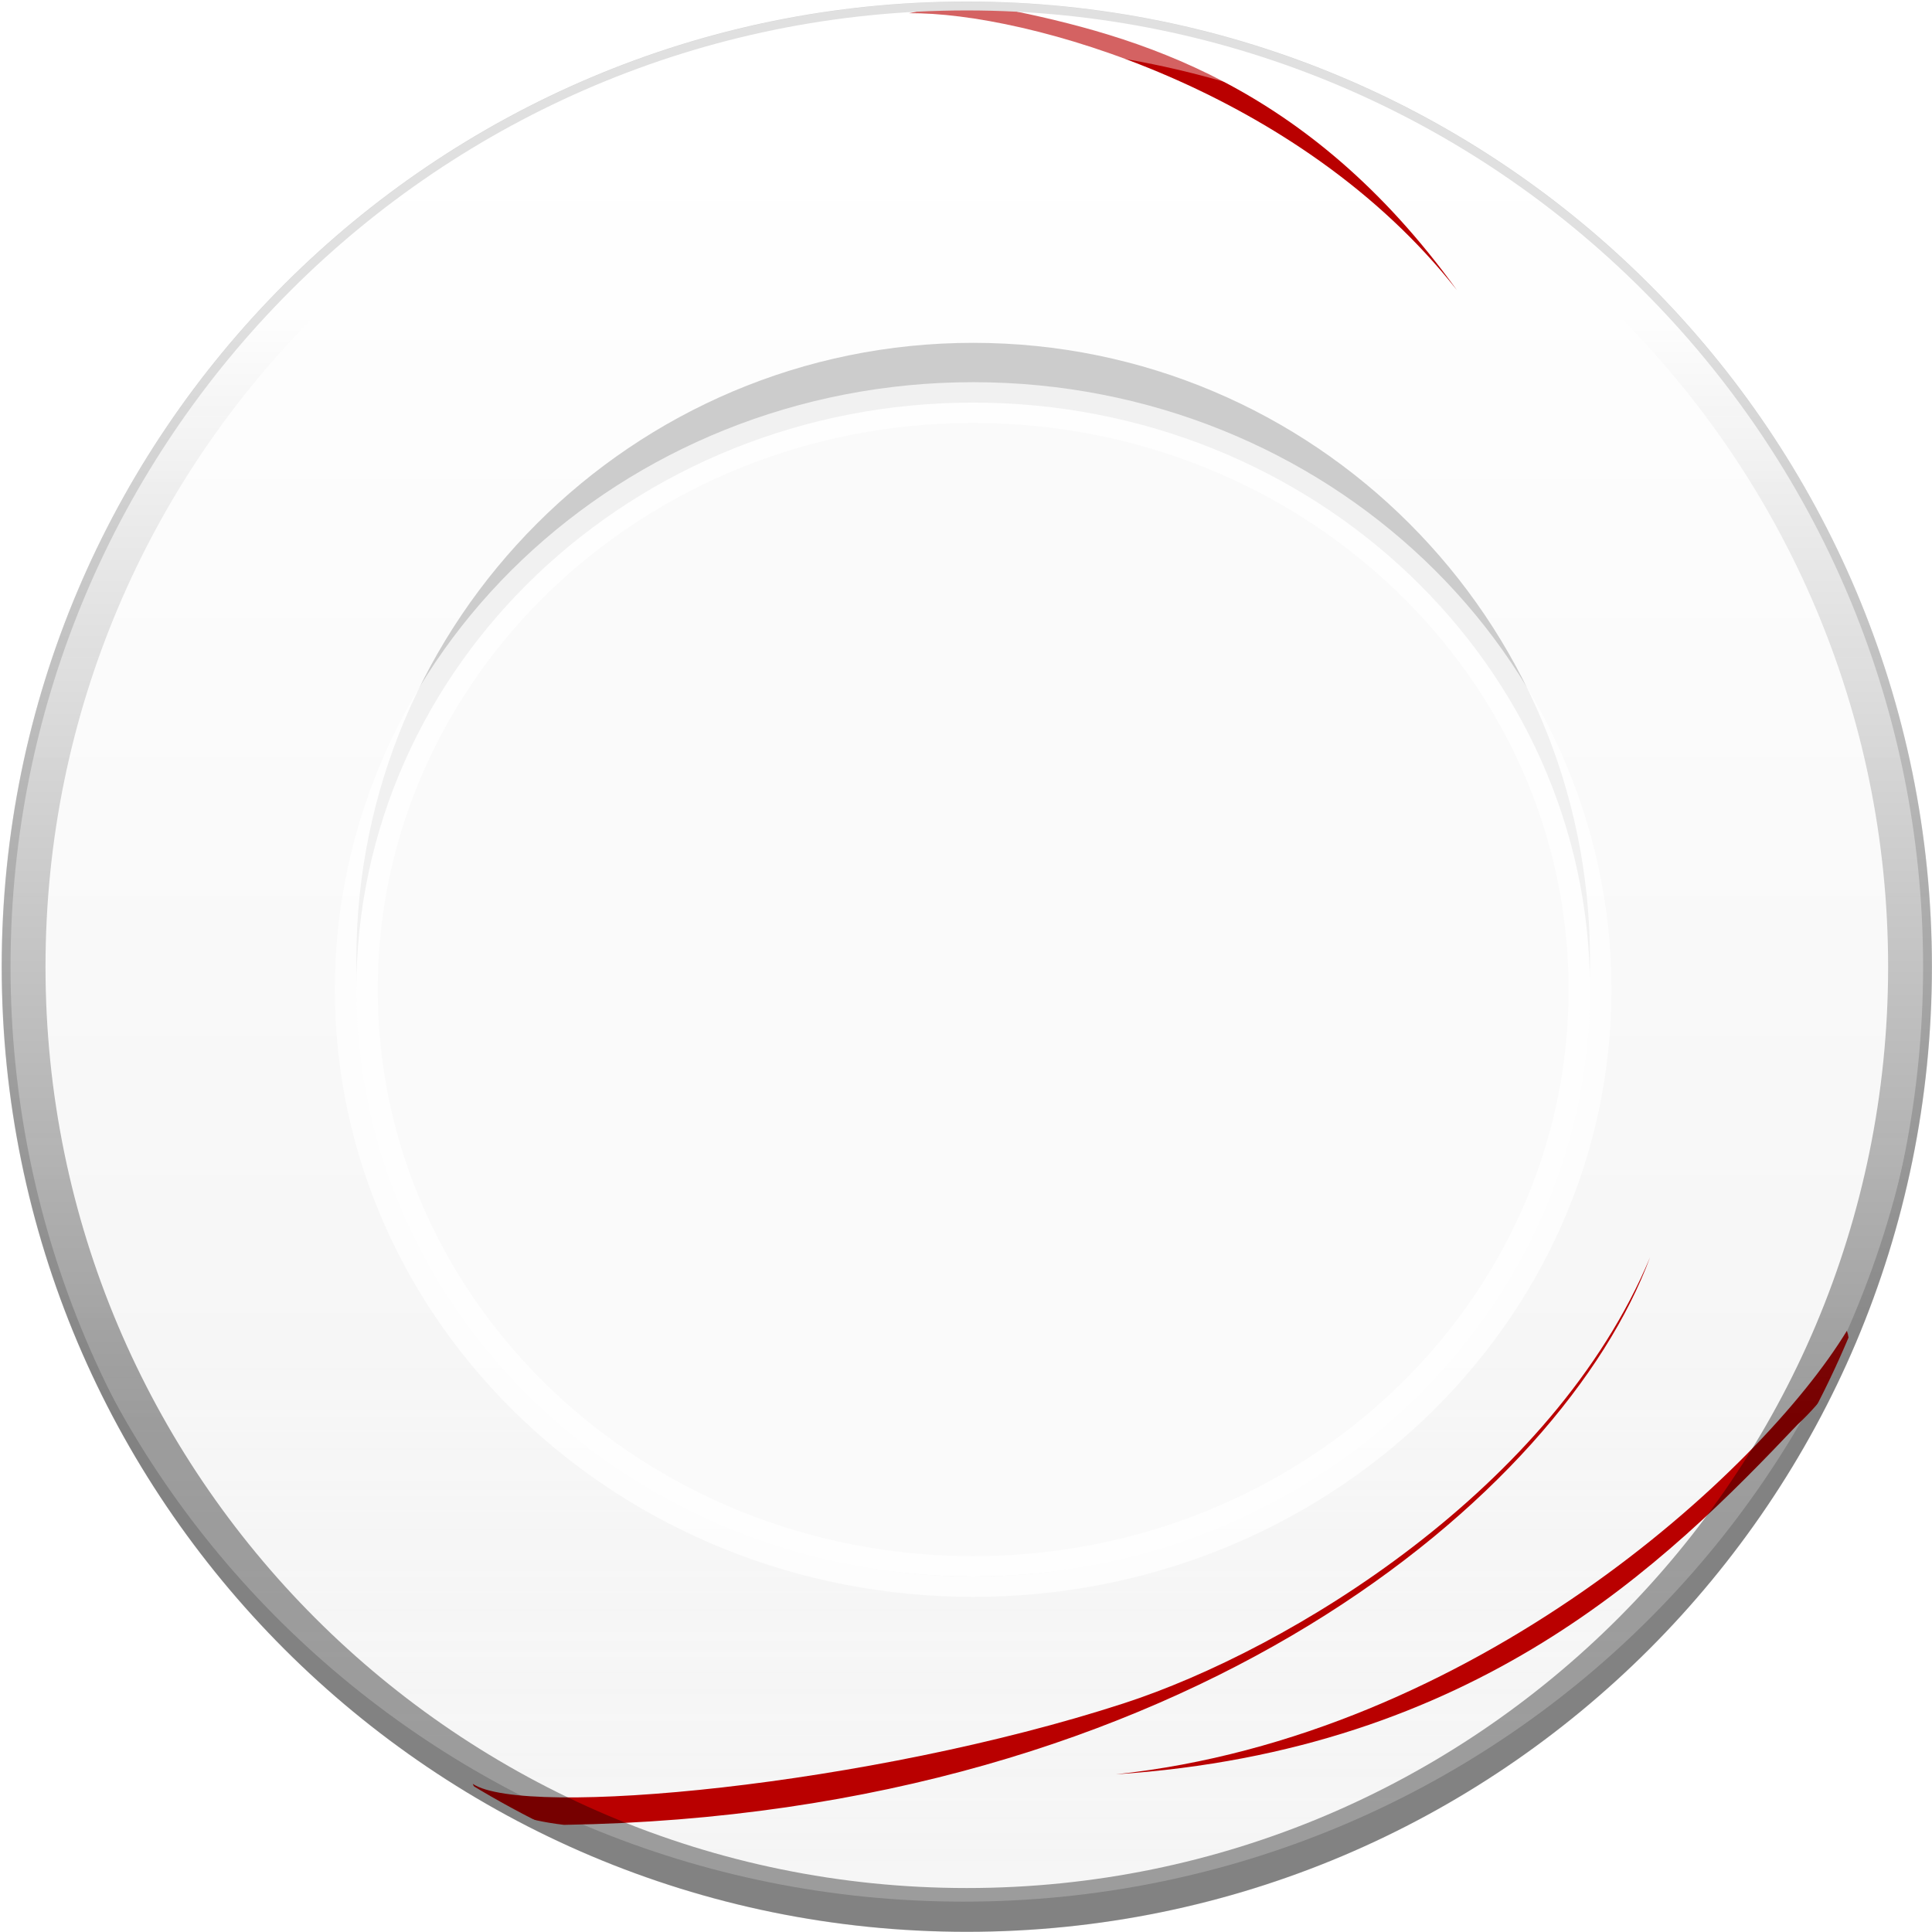
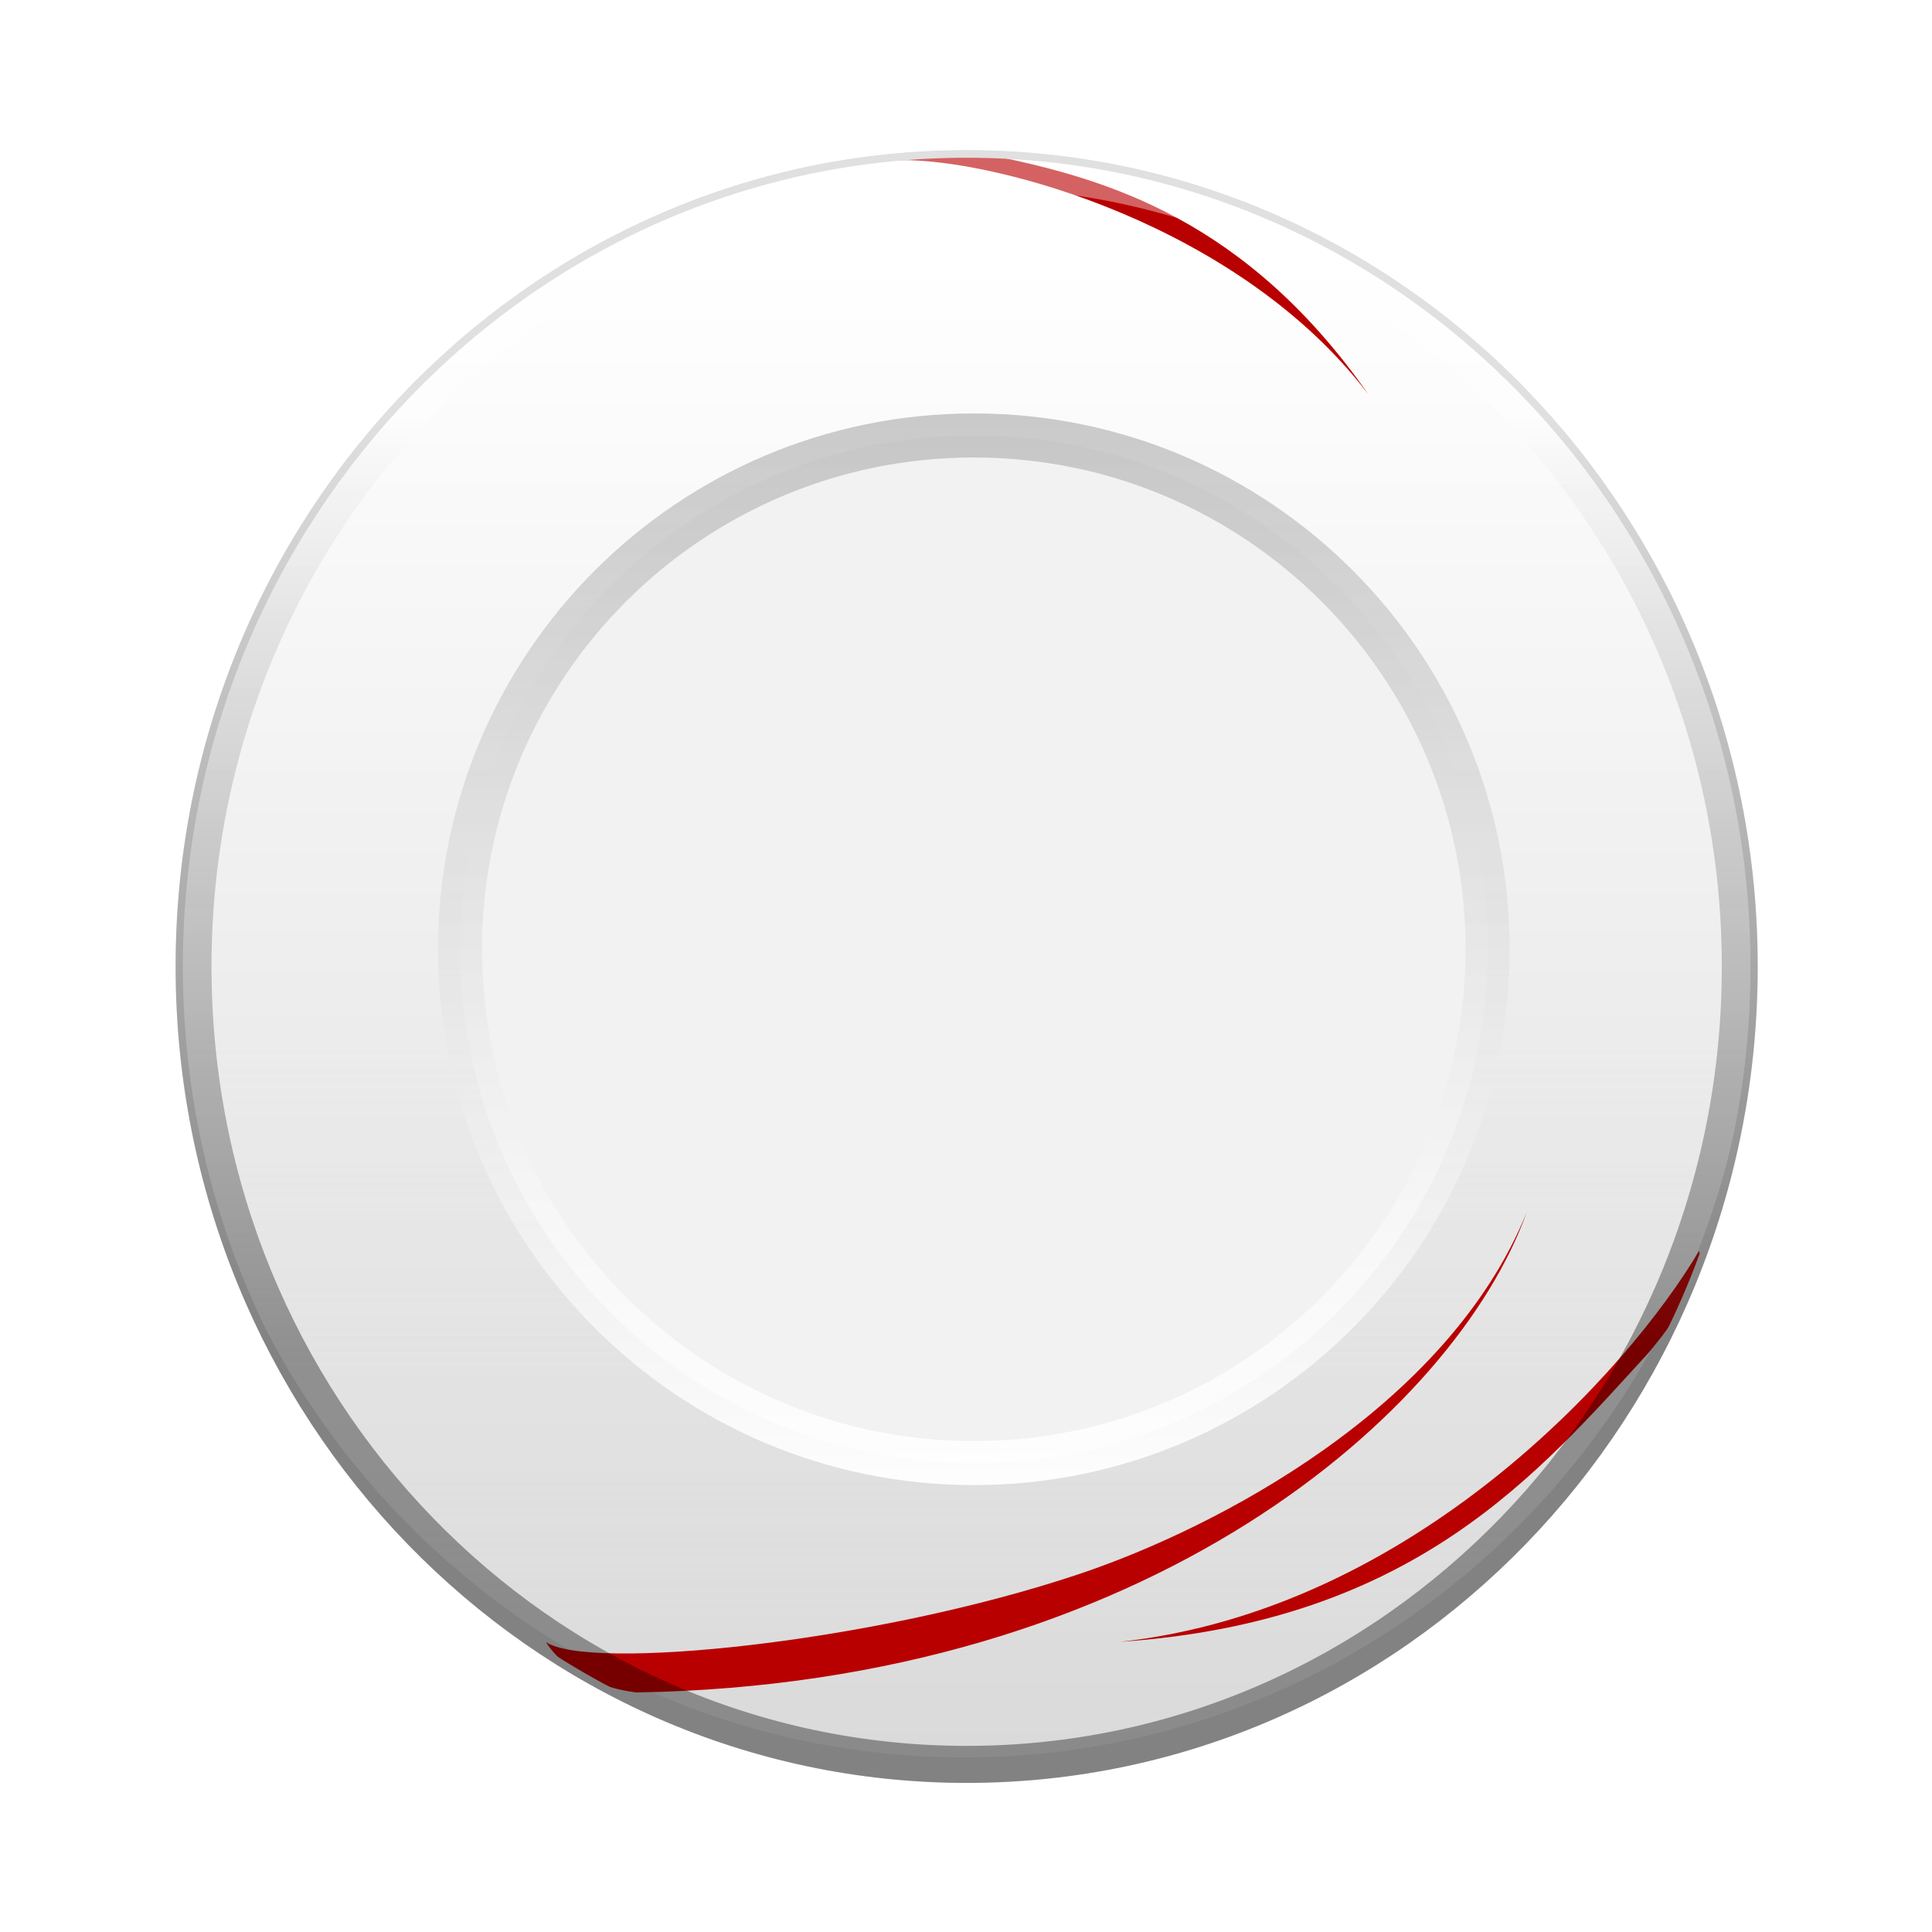
<svg xmlns="http://www.w3.org/2000/svg" xmlns:ns1="http://www.openswatchbook.org/uri/2009/osb" xmlns:xlink="http://www.w3.org/1999/xlink" width="433.792" height="433.774" id="svg2" version="1.1">
  <defs id="defs4">
+     <linearGradient id="linearGradient3083">
+       <stop id="stop3085" offset="0" style="stop-color:#ffffff;stop-opacity:1;" />
+       <stop style="stop-color:#ffffff;stop-opacity:0.438;" offset="0.179" id="stop3087" />
+       <stop id="stop3089" offset="1" style="stop-color:#646464;stop-opacity:0.545;" />
+     </linearGradient>
+     <linearGradient id="linearGradient3052">
+       <stop style="stop-color:#280000;stop-opacity:1;" offset="0" id="stop3054" />
+       <stop style="stop-color:#280000;stop-opacity:0;" offset="1" id="stop3056" />
+     </linearGradient>
+     <linearGradient id="linearGradient3044">
+       <stop style="stop-color:#ffffff;stop-opacity:1;" offset="0" id="stop3046" />
+       <stop id="stop3081" offset="0.5" style="stop-color:#b1b1b1;stop-opacity:0.659;" />
+       <stop style="stop-color:#646464;stop-opacity:0.321;" offset="1" id="stop3048" />
+     </linearGradient>
+     <linearGradient ns1:paint="gradient" id="linearGradient3032">
+       <stop id="stop3034" offset="0" style="stop-color:#ff00ff;stop-opacity:1;" />
+       <stop id="stop3040" offset="1" style="stop-color:#ffffff;stop-opacity:1;" />
+     </linearGradient>
    <linearGradient id="linearGradient5801">
      <stop style="stop-color:#ffffff;stop-opacity:0.384;" offset="0" id="stop5803" />
      <stop style="stop-color:#000000;stop-opacity:0.366;" offset="1" id="stop5805" />
    </linearGradient>
    <linearGradient id="linearGradient5733">
-       <stop style="stop-color:#ffffff;stop-opacity:0.473;" offset="0" id="stop5735" />
-       <stop style="stop-color:#000000;stop-opacity:0.054;" offset="1" id="stop5737" />
+       <stop style="stop-color:#ffffff;stop-opacity:1;" offset="0" id="stop5735" />
+       <stop style="stop-color:#000000;stop-opacity:0.018;" offset="1" id="stop5737" />
    </linearGradient>
-     <linearGradient id="linearGradient5530" ns1:paint="solid">
-       <stop style="stop-color:#ffffff;stop-opacity:0.725;" offset="0" id="stop5532" />
+     <linearGradient id="linearGradient5530" ns1:paint="gradient">
+       <stop style="stop-color:#000000;stop-opacity:0.223;" offset="0" id="stop5532" />
+       <stop id="stop3030" offset="0.5" style="stop-color:#ffffff;stop-opacity:1;" />
+       <stop id="stop3028" offset="1" style="stop-color:#000000;stop-opacity:0.223;" />
    </linearGradient>
    <linearGradient id="linearGradient4078" ns1:paint="solid">
      <stop style="stop-color:#cccccc;stop-opacity:0.138;" offset="0" id="stop4080" />
    </linearGradient>
    <linearGradient id="linearGradient4072">
      <stop id="stop4074" offset="0" style="stop-color:#ffffff;stop-opacity:0.83;" />
      <stop id="stop4076" offset="1" style="stop-color:#cccccc;stop-opacity:1;" />
    </linearGradient>
    <linearGradient id="linearGradient4008">
      <stop style="stop-color:#ffffff;stop-opacity:1;" offset="0" id="stop4010" />
-       <stop id="stop5584" offset="0.548" style="stop-color:#ffffff;stop-opacity:0.827" />
-       <stop style="stop-color:#f5f5f5;stop-opacity:1" offset="0.864" id="stop5586" />
+       <stop id="stop5584" offset="0.402" style="stop-color:#ffffff;stop-opacity:0.634;" />
+       <stop style="stop-color:#f0f0f0;stop-opacity:0.268;" offset="0.909" id="stop5586" />
      <stop style="stop-color:#cccccc;stop-opacity:1;" offset="1" id="stop4012" />
    </linearGradient>
    <linearGradient xlink:href="#linearGradient5530" id="linearGradient5534" x1="274.539" y1="535.219" x2="599.747" y2="535.219" gradientUnits="userSpaceOnUse" />
    <linearGradient xlink:href="#linearGradient4008" id="linearGradient5582" x1="431.28" y1="329.64" x2="431.28" y2="840.625" gradientUnits="userSpaceOnUse" />
    <linearGradient xlink:href="#linearGradient5801" id="linearGradient5807" x1="428.588" y1="367.721" x2="428.588" y2="619.969" gradientUnits="userSpaceOnUse" />
-     <linearGradient xlink:href="#linearGradient5530" id="linearGradient5873" gradientUnits="userSpaceOnUse" x1="274.539" y1="535.219" x2="599.747" y2="535.219" />
+     <linearGradient xlink:href="#linearGradient3044" id="linearGradient3050" x1="430.426" y1="676.731" x2="430.426" y2="240.247" gradientUnits="userSpaceOnUse" />
+     <linearGradient xlink:href="#linearGradient3052" id="linearGradient3058" x1="280" y1="535.219" x2="594.286" y2="535.219" gradientUnits="userSpaceOnUse" />
+     <linearGradient xlink:href="#linearGradient3083" id="linearGradient3079" gradientUnits="userSpaceOnUse" x1="430.426" y1="706.679" x2="430.426" y2="240.247" />
  </defs>
  <g id="layer1" transform="translate(-99.13661,-63.02808)">
-     <path transform="translate(-113.7857,-236.5602)" d="m 645.714,516.648 c 0,119.136 -96.579,215.714 -215.714,215.714 -119.136,0 -215.714,-96.579 -215.714,-215.714 0,-119.136 96.579,-215.714 215.714,-215.714 119.136,0 215.714,96.579 215.714,215.714 z" id="path3817" style="fill:#cccccc;fill-opacity:1;fill-rule:nonzero;stroke:#280000;stroke-width:0;stroke-miterlimit:4;stroke-opacity:0.54;stroke-dasharray:none" />
-     <path style="fill:url(#linearGradient5582);fill-opacity:1;fill-rule:nonzero;stroke:none" id="path2987" d="m 647.077,516.648 c 0,119.888 -97.189,217.077 -217.077,217.077 -119.888,0 -217.077,-97.189 -217.077,-217.077 0,-119.888 97.189,-217.077 217.077,-217.077 119.888,0 217.077,97.189 217.077,217.077 z" transform="matrix(0.9967117,0,0,0.9834667,-113.0861,-231.5898)" />
-     <path style="fill:#cccccc;fill-opacity:1;fill-rule:nonzero;stroke:#280000;stroke-width:0;stroke-linecap:butt;stroke-linejoin:miter;stroke-miterlimit:4;stroke-opacity:0.54;stroke-dasharray:none;stroke-dashoffset:0" id="path3767" d="m 594.286,535.219 c 0,86.788 -70.355,157.143 -157.143,157.143 C 350.355,692.362 280,622.007 280,535.219 c 0,-86.788 70.355,-157.143 157.143,-157.143 86.788,0 157.143,70.355 157.143,157.143 z" transform="matrix(0.8813553,0,0,0.8813553,-67.63532,-193.2144)" />
-     <path transform="matrix(0.8813553,0,0,0.8386692,-67.63532,-163.6601)" d="m 594.286,535.219 c 0,86.788 -70.355,157.143 -157.143,157.143 C 350.355,692.362 280,622.007 280,535.219 c 0,-86.788 70.355,-157.143 157.143,-157.143 86.788,0 157.143,70.355 157.143,157.143 z" id="path3819" style="fill:#fafafa;fill-opacity:1;fill-rule:nonzero;stroke:url(#linearGradient5873);stroke-width:10.923;stroke-linecap:butt;stroke-linejoin:miter;stroke-miterlimit:4;stroke-opacity:1;stroke-dasharray:none;stroke-dashoffset:0" />
+     <path transform="matrix(0.8196491,0,0,0.8458282,-36.26721,-156.9345)" d="m 645.714,516.648 a 215.714,215.714 0 1 1 -431.429,0 215.714,215.714 0 1 1 431.429,0 z" id="path3817" style="fill:#cccccc;fill-opacity:1;fill-rule:nonzero;stroke:#280000;stroke-width:0;stroke-miterlimit:4;stroke-opacity:0.54;stroke-dasharray:none" />
+     <path style="fill:url(#linearGradient5582);fill-opacity:1;fill-rule:nonzero;stroke:none" id="path2987" d="m 647.077,516.648 a 217.077,217.077 0 1 1 -434.154,0 217.077,217.077 0 1 1 434.154,0 z" transform="matrix(0.8169539,0,0,0.8318439,-35.69374,-152.7304)" />
+     <path transform="matrix(0.7341527,0,0,0.7341527,-3.141554,-116.7652)" d="m 594.286,535.219 a 157.143,157.143 0 1 1 -314.286,0 157.143,157.143 0 1 1 314.286,0 z" id="path3819" style="fill:#f2f2f2;fill-opacity:1;fill-rule:nonzero;stroke:url(#linearGradient3079);stroke-width:13.47;stroke-linecap:butt;stroke-linejoin:miter;stroke-miterlimit:4;stroke-opacity:1;stroke-dasharray:none;stroke-dashoffset:0" />
  </g>
  <g id="layer3" transform="translate(-99.13661,-63.02808)">
-     <path style="fill:#b90000;fill-opacity:1;stroke:#000000;stroke-width:0;stroke-linecap:butt;stroke-linejoin:miter;stroke-miterlimit:4;stroke-opacity:1;stroke-dasharray:none" d="m 205.294,463.56 c 11.492,7.719 89.216,0.432 146.159,-18.082 37.319,-12.134 96.421,-48.213 118.166,-100.135 -19.507,52.731 -103.593,125.197 -243.852,127.42 -18.52,-2.179 -20.473,-9.204 -20.473,-9.204 z" id="path5632" />
-     <path style="fill:#b90000;fill-opacity:1;stroke:#000000;stroke-width:0;stroke-linecap:butt;stroke-linejoin:miter;stroke-miterlimit:4;stroke-opacity:1;stroke-dasharray:none" d="m 502.793,382.831 c -29.767,31.432 -72.31,73.25 -153.119,78.586 80.276,-8.571 144.875,-67.94 164.138,-99.58 3.138,8.297 -11.019,20.994 -11.019,20.994 z" id="path5632-9" />
-     <path style="fill:#b90000;fill-opacity:1;stroke:#000000;stroke-width:0;stroke-linecap:butt;stroke-linejoin:miter;stroke-miterlimit:4;stroke-opacity:1;stroke-dasharray:none" d="m 324.293,64.986 c 30.068,6.068 68.401,16.665 101.975,63.202 -35.317,-45 -96.771,-62.502 -123.015,-62.183 10.994,-2.733 21.04,-1.019 21.04,-1.019 z" id="path5632-9-2" />
+     <path style="fill:#b90000;fill-opacity:1;stroke:#000000;stroke-width:0;stroke-linecap:butt;stroke-linejoin:miter;stroke-miterlimit:4;stroke-opacity:1;stroke-dasharray:none" d="m 221.73,431.712 c 9.42,6.529 73.126,0.366 119.799,-15.294 30.588,-10.263 82.567,-37.244 100.391,-81.162 -15.989,44.602 -84.91,105.895 -199.873,107.776 -15.18,-1.843 -20.316,-11.32 -20.316,-11.32 z" id="path5632" />
+     <path style="fill:#b90000;fill-opacity:1;stroke:#000000;stroke-width:0;stroke-linecap:butt;stroke-linejoin:miter;stroke-miterlimit:4;stroke-opacity:1;stroke-dasharray:none" d="m 469.111,366.964 c -24.398,26.586 -52.198,60.189 -118.433,64.702 65.798,-7.25 114.151,-61.001 129.939,-87.763 2.572,7.018 -11.506,23.06 -11.506,23.06 z" id="path5632-9" />
+     <path style="fill:#b90000;fill-opacity:1;stroke:#000000;stroke-width:0;stroke-linecap:butt;stroke-linejoin:miter;stroke-miterlimit:4;stroke-opacity:1;stroke-dasharray:none" d="M 322.804,98.122 C 347.449,103.255 378.869,112.218 406.388,151.58 377.44,113.517 322.827,98.714 301.316,98.984 c 9.011,-2.311 21.488,-0.862 21.488,-0.862 z" id="path5632-9-2" />
  </g>
  <g id="layer4" transform="translate(-99.13661,-63.02808)">
-     <path style="fill:none;stroke:#cccccc;stroke-width:2;stroke-miterlimit:4;stroke-opacity:1;stroke-dasharray:none" id="path5666" d="m 645.714,516.648 c 0,119.136 -96.579,215.714 -215.714,215.714 -119.136,0 -215.714,-96.579 -215.714,-215.714 0,-119.136 96.579,-215.714 215.714,-215.714 119.136,0 215.714,96.579 215.714,215.714 z" transform="translate(-113.7857,-236.5602)" />
-     <path transform="matrix(0.9817142,0,0,0.9817142,-105.9228,-227.1129)" d="m 645.714,516.648 c 0,119.136 -96.579,215.714 -215.714,215.714 -119.136,0 -215.714,-96.579 -215.714,-215.714 0,-119.136 96.579,-215.714 215.714,-215.714 119.136,0 215.714,96.579 215.714,215.714 z" id="path5775" style="fill:none;stroke:url(#linearGradient5807);stroke-width:10;stroke-miterlimit:4;stroke-opacity:1;stroke-dasharray:none" />
+     <path style="fill:none;stroke:#cccccc;stroke-width:2;stroke-miterlimit:4;stroke-opacity:1;stroke-dasharray:none" id="path5666" d="m 645.714,516.648 a 215.714,215.714 0 1 1 -431.429,0 215.714,215.714 0 1 1 431.429,0 z" transform="matrix(0.8196491,0,0,0.8458282,-36.26721,-156.9345)" />
+     <path transform="matrix(0.8046612,0,0,0.8303616,-29.82241,-148.9437)" d="m 645.714,516.648 a 215.714,215.714 0 1 1 -431.429,0 215.714,215.714 0 1 1 431.429,0 z" id="path5775" style="fill:none;stroke:url(#linearGradient5807);stroke-width:10;stroke-miterlimit:4;stroke-opacity:1;stroke-dasharray:none" />
  </g>
-   <g id="layer5" />
</svg>
